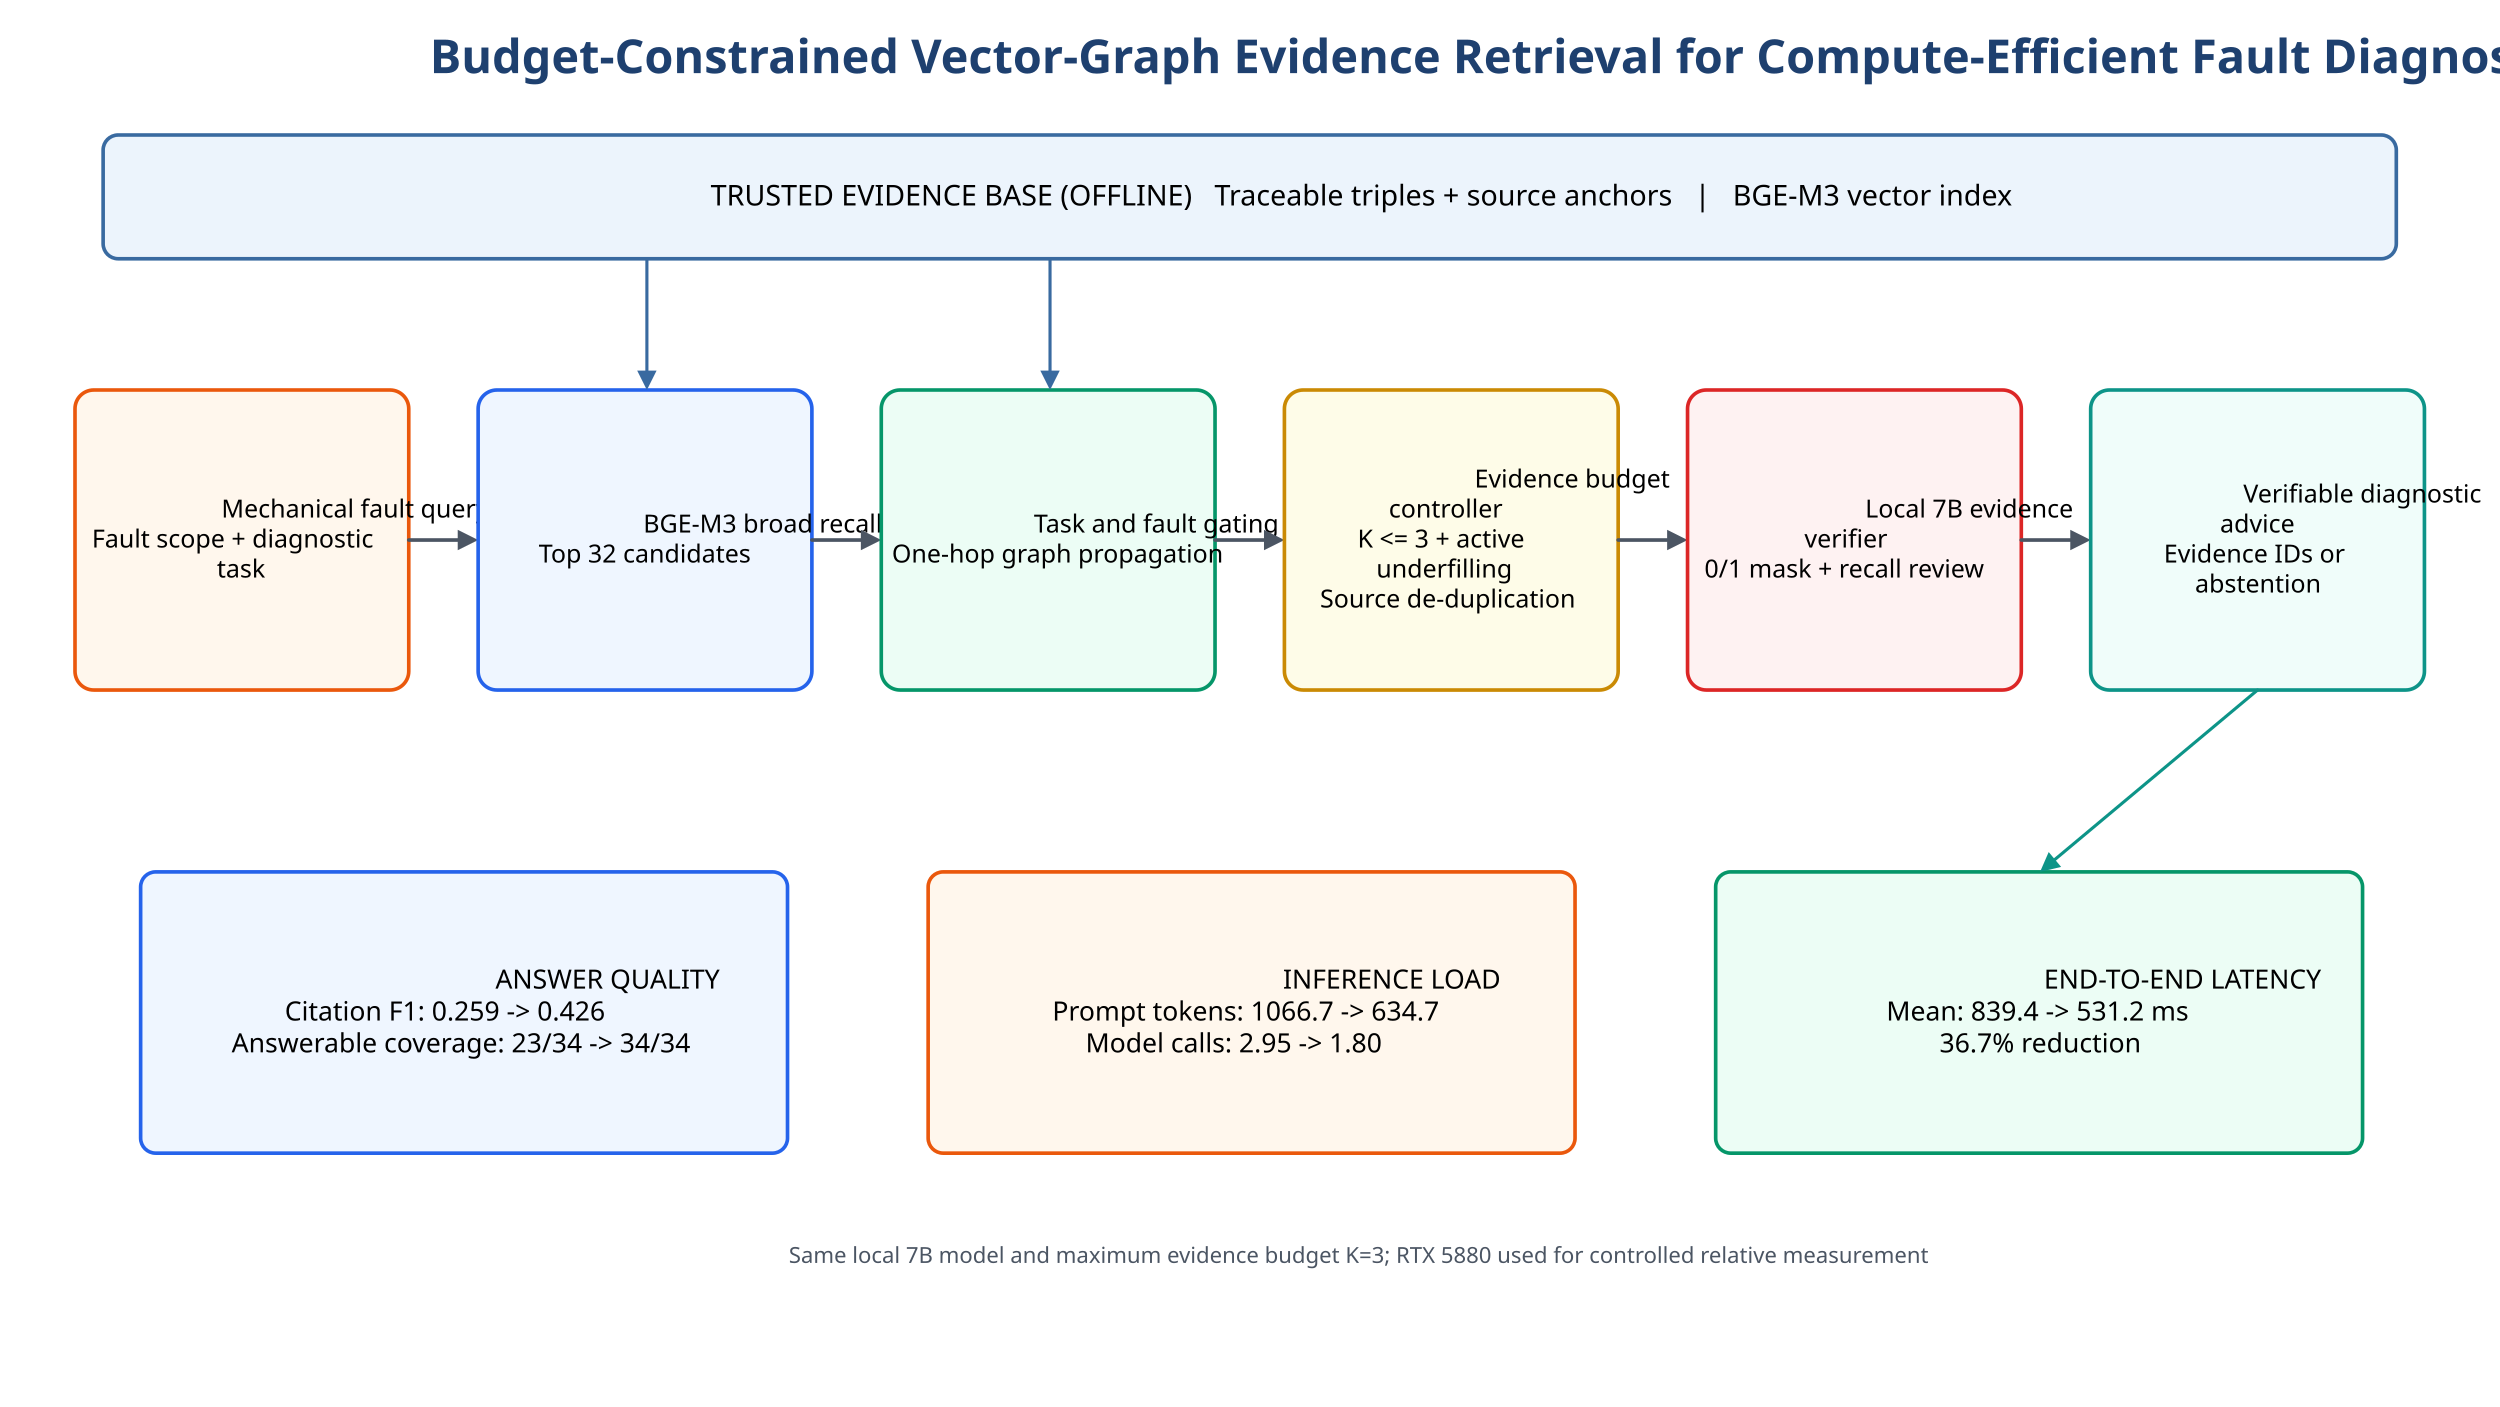
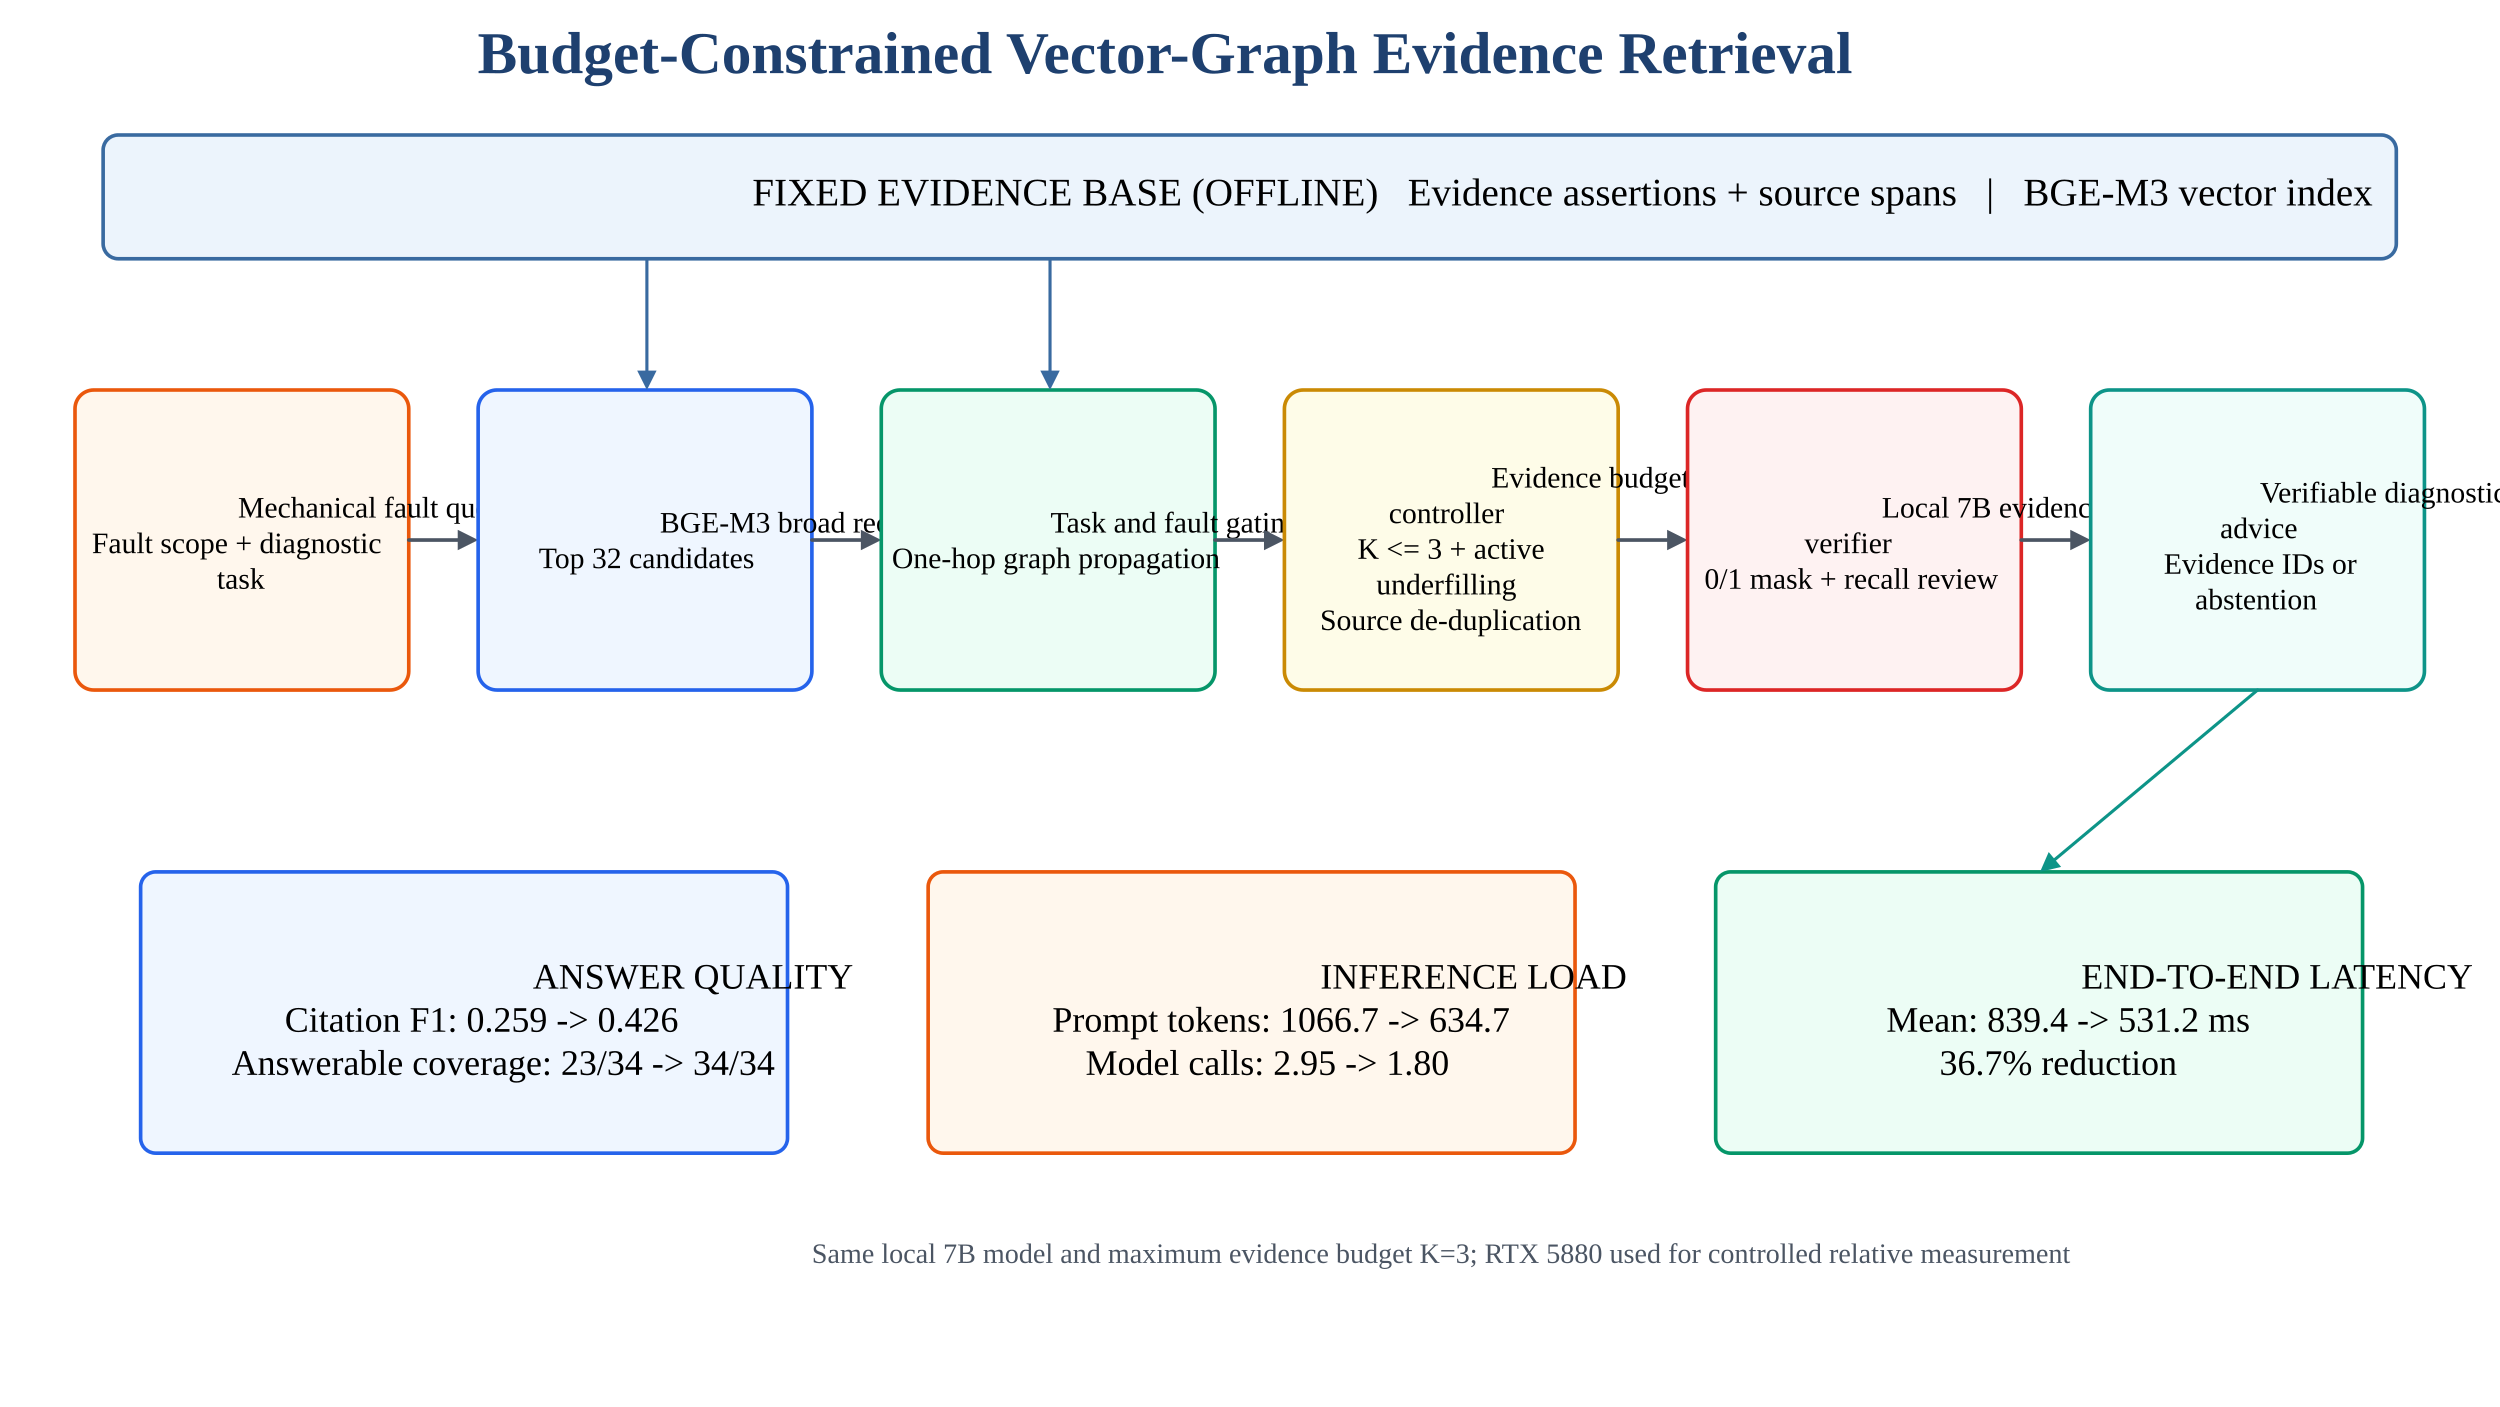
<svg xmlns="http://www.w3.org/2000/svg" xmlns:ns1="http://schemas.microsoft.com/visio/2003/SVGExtensions/" xmlns:xlink="http://www.w3.org/1999/xlink" width="13.333in" height="7.5in" viewBox="0 0 959.976 540" xml:space="preserve" color-interpolation-filters="sRGB" class="st21">
  <ns1:documentProperties ns1:langID="2052" ns1:metric="true" ns1:viewMarkup="false" />
  <style type="text/css">
	
		.st1 {fill:none;stroke:none;stroke-linecap:round;stroke-linejoin:round;stroke-width:0.75}
- 		.st2 {fill:#1e406f;font-family:宋体;font-size:1.5em;font-weight:bold}
+ 		.st2 {fill:#1e406f;font-family:'Times New Roman';font-size:1.9em;font-weight:bold}
		.st3 {fill:#ecf4fc;stroke:#396aa0;stroke-linecap:round;stroke-linejoin:round;stroke-width:1.4}
- 		.st4 {fill:#000000;font-family:宋体;font-size:0.917em}
+ 		.st4 {fill:#000000;font-family:'Times New Roman';font-size:1.25em}
		.st5 {fill:#fff7ed;stroke:#ea580c;stroke-linecap:round;stroke-linejoin:round;stroke-width:1.4}
- 		.st6 {fill:#000000;font-family:宋体;font-size:0.8em}
+ 		.st6 {fill:#000000;font-family:'Times New Roman';font-size:0.95em}
		.st7 {font-size:1em}
		.st8 {marker-end:url(#mrkr4-17);stroke:#4b5563;stroke-linecap:round;stroke-linejoin:round;stroke-width:1.4}
		.st9 {fill:#4b5563;fill-opacity:1;stroke:#4b5563;stroke-opacity:1;stroke-width:0.357}
		.st10 {fill:#eff6ff;stroke:#2563eb;stroke-linecap:round;stroke-linejoin:round;stroke-width:1.4}
		.st11 {fill:#ecfdf5;stroke:#059669;stroke-linecap:round;stroke-linejoin:round;stroke-width:1.4}
		.st12 {fill:#fefce8;stroke:#ca8a04;stroke-linecap:round;stroke-linejoin:round;stroke-width:1.4}
		.st13 {fill:#fef2f2;stroke:#dc2626;stroke-linecap:round;stroke-linejoin:round;stroke-width:1.4}
		.st14 {fill:#f0fdfa;stroke:#0d9488;stroke-linecap:round;stroke-linejoin:round;stroke-width:1.4}
		.st15 {marker-end:url(#mrkr4-69);stroke:#396aa0;stroke-linecap:round;stroke-linejoin:round;stroke-width:1.2}
		.st16 {fill:#396aa0;fill-opacity:1;stroke:#396aa0;stroke-opacity:1;stroke-width:0.323}
- 		.st17 {fill:#000000;font-family:宋体;font-size:0.85em}
+ 		.st17 {fill:#000000;font-family:'Times New Roman';font-size:1.15em}
		.st18 {marker-end:url(#mrkr4-95);stroke:#0d9488;stroke-linecap:round;stroke-linejoin:round;stroke-width:1.2}
		.st19 {fill:#0d9488;fill-opacity:1;stroke:#0d9488;stroke-opacity:1;stroke-width:0.323}
- 		.st20 {fill:#4b5563;font-family:宋体;font-size:0.708em}
+ 		.st20 {fill:#4b5563;font-family:'Times New Roman';font-size:0.9em}
		.st21 {fill:none;fill-rule:evenodd;font-size:12px;overflow:visible;stroke-linecap:square;stroke-miterlimit:3}
	
	</style>
  <defs id="Markers">
    <g id="lend4">
      <path d="M 2 1 L 0 0 L 2 -1 L 2 1 " style="stroke:none" />
    </g>
    <marker id="mrkr4-17" class="st9" ns1:arrowType="4" ns1:arrowSize="2" ns1:setback="5.6" refX="-5.6" orient="auto" markerUnits="strokeWidth" overflow="visible">
      <use xlink:href="#lend4" transform="scale(-2.8,-2.8) " />
    </marker>
    <marker id="mrkr4-69" class="st16" ns1:arrowType="4" ns1:arrowSize="2" ns1:setback="6.2" refX="-6.2" orient="auto" markerUnits="strokeWidth" overflow="visible">
      <use xlink:href="#lend4" transform="scale(-3.1,-3.1) " />
    </marker>
    <marker id="mrkr4-95" class="st19" ns1:arrowType="4" ns1:arrowSize="2" ns1:setback="6.2" refX="-6.2" orient="auto" markerUnits="strokeWidth" overflow="visible">
      <use xlink:href="#lend4" transform="scale(-3.1,-3.1) " />
    </marker>
  </defs>
  <g ns1:mID="4" ns1:index="2" ns1:groupContext="foregroundPage">
    <ns1:pageProperties ns1:drawingScale="0.0393701" ns1:pageScale="0.0393701" ns1:drawingUnits="24" ns1:shadowOffsetX="0" ns1:shadowOffsetY="0" />
    <g id="shape1-1" ns1:mID="1" ns1:groupContext="shape" transform="translate(25.2,-500.4)">
      <ns1:textBlock ns1:margins="rect(4,4,4,4)" ns1:tabSpace="42.5197" />
      <ns1:textRect cx="454.68" cy="523.08" width="909.36" height="33.84" />
      <rect x="0" y="506.16" width="909.36" height="33.84" class="st1" />
-       <text x="55.59" y="528.48" class="st2" ns1:langID="2052">
+       <text x="55.59" y="528.48" class="st2" ns1:langID="1033">
        <ns1:paragraph ns1:horizAlign="1" />
-         <ns1:tabList />Budget-Constrained Vector-Graph Evidence Retrieval for Compute-Efficient Fault Diagnosis</text>
+         <ns1:tabList />Budget-Constrained Vector-Graph Evidence Retrieval</text>
    </g>
    <g id="shape2-4" ns1:mID="2" ns1:groupContext="shape" transform="translate(39.6,-440.64)">
      <ns1:textBlock ns1:margins="rect(4,4,4,4)" ns1:tabSpace="42.5197" />
      <ns1:textRect cx="440.28" cy="516.24" width="880.56" height="47.52" />
      <rect x="0" y="492.48" width="880.56" height="47.52" rx="5.76" ry="5.76" class="st3" />
-       <text x="181.78" y="519.54" class="st4" ns1:langID="2052">
+       <text x="181.78" y="519.54" class="st4" ns1:langID="1033">
        <ns1:paragraph ns1:horizAlign="1" />
-         <ns1:tabList />TRUSTED EVIDENCE BASE (OFFLINE)   Traceable triples + source anchors   |   BGE-M3 vector index</text>
+         <ns1:tabList />FIXED EVIDENCE BASE (OFFLINE)   Evidence assertions + source spans   |   BGE-M3 vector index</text>
    </g>
    <g id="shape3-7" ns1:mID="3" ns1:groupContext="shape" transform="translate(28.8,-275.04)">
      <ns1:textBlock ns1:margins="rect(4,4,4,4)" ns1:tabSpace="42.5197" />
      <ns1:textRect cx="64.08" cy="482.4" width="128.16" height="115.2" />
      <rect x="0" y="424.8" width="128.16" height="115.2" rx="7.2" ry="7.2" class="st5" />
      <text x="11.28" y="473.76" class="st6" ns1:langID="2052">
        <ns1:paragraph ns1:horizAlign="1" />
        <ns1:tabList />Mechanical fault query<ns1:newlineChar />
        <tspan x="6.48" dy="1.2em" class="st7">Fault scope + diagnostic </tspan>
        <tspan x="54.48" dy="1.2em" class="st7">task</tspan>
      </text>
    </g>
    <g id="shape4-12" ns1:mID="4" ns1:groupContext="shape" transform="translate(156.96,-332.64)">
      <path d="M0 540 L18.8 540" class="st8" />
    </g>
    <g id="shape5-18" ns1:mID="5" ns1:groupContext="shape" transform="translate(183.6,-275.04)">
      <ns1:textBlock ns1:margins="rect(4,4,4,4)" ns1:tabSpace="42.5197" />
      <ns1:textRect cx="64.08" cy="482.4" width="128.16" height="115.2" />
      <rect x="0" y="424.8" width="128.16" height="115.2" rx="7.2" ry="7.2" class="st10" />
      <text x="18.48" y="479.52" class="st6" ns1:langID="2052">
        <ns1:paragraph ns1:horizAlign="1" />
        <ns1:tabList />BGE-M3 broad recall<ns1:newlineChar />
        <tspan x="23.28" dy="1.2em" class="st7">Top 32 candidates</tspan>
      </text>
    </g>
    <g id="shape6-22" ns1:mID="6" ns1:groupContext="shape" transform="translate(311.76,-332.64)">
      <path d="M0 540 L18.8 540" class="st8" />
    </g>
    <g id="shape7-27" ns1:mID="7" ns1:groupContext="shape" transform="translate(338.4,-275.04)">
      <ns1:textBlock ns1:margins="rect(4,4,4,4)" ns1:tabSpace="42.5197" />
      <ns1:textRect cx="64.08" cy="482.4" width="128.16" height="115.2" />
      <rect x="0" y="424.8" width="128.16" height="115.2" rx="7.2" ry="7.2" class="st11" />
      <text x="13.68" y="479.52" class="st6" ns1:langID="2052">
        <ns1:paragraph ns1:horizAlign="1" />
        <ns1:tabList />Task and fault gating<ns1:newlineChar />
        <tspan x="4.08" dy="1.2em" class="st7">One</tspan>-hop graph propagation</text>
    </g>
    <g id="shape8-31" ns1:mID="8" ns1:groupContext="shape" transform="translate(466.56,-332.64)">
      <path d="M0 540 L18.8 540" class="st8" />
    </g>
    <g id="shape9-36" ns1:mID="9" ns1:groupContext="shape" transform="translate(493.2,-275.04)">
      <ns1:textBlock ns1:margins="rect(4,4,4,4)" ns1:tabSpace="42.5197" />
      <ns1:textRect cx="64.08" cy="482.4" width="128.16" height="115.2" />
      <rect x="0" y="424.8" width="128.16" height="115.2" rx="7.2" ry="7.2" class="st12" />
      <text x="28.08" y="462.24" class="st6" ns1:langID="2052">
        <ns1:paragraph ns1:horizAlign="1" />
        <ns1:tabList />Evidence budget <tspan x="40.08" dy="1.2em" class="st7">controller<ns1:newlineChar />
        </tspan>
        <tspan x="28.08" dy="1.2em" class="st7">K &lt;= 3 + active </tspan>
        <tspan x="35.28" dy="1.2em" class="st7">underfilling<ns1:newlineChar />
        </tspan>
        <tspan x="13.68" dy="1.2em" class="st7">Source de</tspan>-duplication</text>
    </g>
    <g id="shape10-43" ns1:mID="10" ns1:groupContext="shape" transform="translate(621.36,-332.64)">
      <path d="M0 540 L18.8 540" class="st8" />
    </g>
    <g id="shape11-48" ns1:mID="11" ns1:groupContext="shape" transform="translate(648,-275.04)">
      <ns1:textBlock ns1:margins="rect(4,4,4,4)" ns1:tabSpace="42.5197" />
      <ns1:textRect cx="64.08" cy="482.4" width="128.16" height="115.2" />
      <rect x="0" y="424.8" width="128.16" height="115.2" rx="7.2" ry="7.2" class="st13" />
      <text x="23.28" y="473.76" class="st6" ns1:langID="2052">
        <ns1:paragraph ns1:horizAlign="1" />
        <ns1:tabList />Local 7B evidence <tspan x="44.88" dy="1.2em" class="st7">verifier<ns1:newlineChar />
        </tspan>
        <tspan x="6.48" dy="1.2em" class="st7">0/1 mask + recall review</tspan>
      </text>
    </g>
    <g id="shape12-53" ns1:mID="12" ns1:groupContext="shape" transform="translate(776.16,-332.64)">
      <path d="M0 540 L18.8 540" class="st8" />
    </g>
    <g id="shape13-58" ns1:mID="13" ns1:groupContext="shape" transform="translate(802.8,-275.04)">
      <ns1:textBlock ns1:margins="rect(4,4,4,4)" ns1:tabSpace="42.5197" />
      <ns1:textRect cx="64.08" cy="482.4" width="128.16" height="115.2" />
      <rect x="0" y="424.8" width="128.16" height="115.2" rx="7.2" ry="7.2" class="st14" />
      <text x="13.68" y="468" class="st6" ns1:langID="2052">
        <ns1:paragraph ns1:horizAlign="1" />
        <ns1:tabList />Verifiable diagnostic <tspan x="49.68" dy="1.2em" class="st7">advice<ns1:newlineChar />
        </tspan>
        <tspan x="28.08" dy="1.2em" class="st7">Evidence IDs or </tspan>
        <tspan x="40.08" dy="1.2em" class="st7">abstention</tspan>
      </text>
    </g>
    <g id="shape14-64" ns1:mID="14" ns1:groupContext="shape" transform="translate(788.4,99.36) rotate(90)">
      <path d="M0 540 L42.96 540" class="st15" />
    </g>
    <g id="shape15-70" ns1:mID="15" ns1:groupContext="shape" transform="translate(943.2,99.36) rotate(90)">
      <path d="M0 540 L42.96 540" class="st15" />
    </g>
    <g id="shape16-75" ns1:mID="16" ns1:groupContext="shape" transform="translate(54,-97.2)">
      <ns1:textBlock ns1:margins="rect(4,4,4,4)" ns1:tabSpace="42.5197" />
      <ns1:textRect cx="124.2" cy="486" width="248.4" height="108" />
      <rect x="0" y="432" width="248.4" height="108" rx="5.76" ry="5.76" class="st10" />
      <text x="88.5" y="476.82" class="st17" ns1:langID="2052">
        <ns1:paragraph ns1:horizAlign="1" />
        <ns1:tabList />ANSWER QUALITY<ns1:newlineChar />
        <tspan x="55.35" dy="1.2em" class="st7">Citation F1: 0.259 </tspan>-&gt; 0.426<ns1:newlineChar />
        <tspan x="34.95" dy="1.2em" class="st7">Answerable coverage: 23/34 </tspan>-&gt; 34/34</text>
    </g>
    <g id="shape17-80" ns1:mID="17" ns1:groupContext="shape" transform="translate(356.4,-97.2)">
      <ns1:textBlock ns1:margins="rect(4,4,4,4)" ns1:tabSpace="42.5197" />
      <ns1:textRect cx="124.2" cy="486" width="248.4" height="108" />
      <rect x="0" y="432" width="248.4" height="108" rx="5.76" ry="5.76" class="st5" />
      <text x="88.5" y="476.82" class="st17" ns1:langID="2052">
        <ns1:paragraph ns1:horizAlign="1" />
        <ns1:tabList />INFERENCE LOAD<ns1:newlineChar />
        <tspan x="47.7" dy="1.2em" class="st7">Prompt tokens: 1066.7 </tspan>-&gt; 634.7<ns1:newlineChar />
        <tspan x="60.45" dy="1.2em" class="st7">Model calls: 2.95 </tspan>-&gt; 1.80</text>
    </g>
    <g id="shape18-85" ns1:mID="18" ns1:groupContext="shape" transform="translate(658.8,-97.2)">
      <ns1:textBlock ns1:margins="rect(4,4,4,4)" ns1:tabSpace="42.5197" />
      <ns1:textRect cx="124.2" cy="486" width="248.4" height="108" />
      <rect x="0" y="432" width="248.4" height="108" rx="5.76" ry="5.76" class="st11" />
      <text x="78.3" y="476.82" class="st17" ns1:langID="2052">
        <ns1:paragraph ns1:horizAlign="1" />
        <ns1:tabList />END-TO-END LATENCY<ns1:newlineChar />
        <tspan x="65.55" dy="1.2em" class="st7">Mean: 839.4 </tspan>-&gt; 531.2 ms<ns1:newlineChar />
        <tspan x="85.95" dy="1.2em" class="st7">36.7% reduction</tspan>
      </text>
    </g>
    <g id="shape19-90" ns1:mID="19" ns1:groupContext="shape" transform="translate(1213.28,679.213) rotate(140.097)">
      <path d="M0 540 L101.43 540" class="st18" />
    </g>
    <g id="shape20-96" ns1:mID="20" ns1:groupContext="shape" transform="translate(32.4,-39.6)">
      <ns1:textBlock ns1:margins="rect(4,4,4,4)" ns1:tabSpace="42.5197" />
      <ns1:textRect cx="447.48" cy="522" width="894.96" height="36" />
      <rect x="0" y="504" width="894.96" height="36" class="st1" />
      <text x="230.73" y="524.55" class="st20" ns1:langID="2052">
        <ns1:paragraph ns1:horizAlign="1" />
        <ns1:tabList />Same local 7B model and maximum evidence budget K=3; RTX 5880 used for controlled relative measurement</text>
    </g>
  </g>
</svg>
